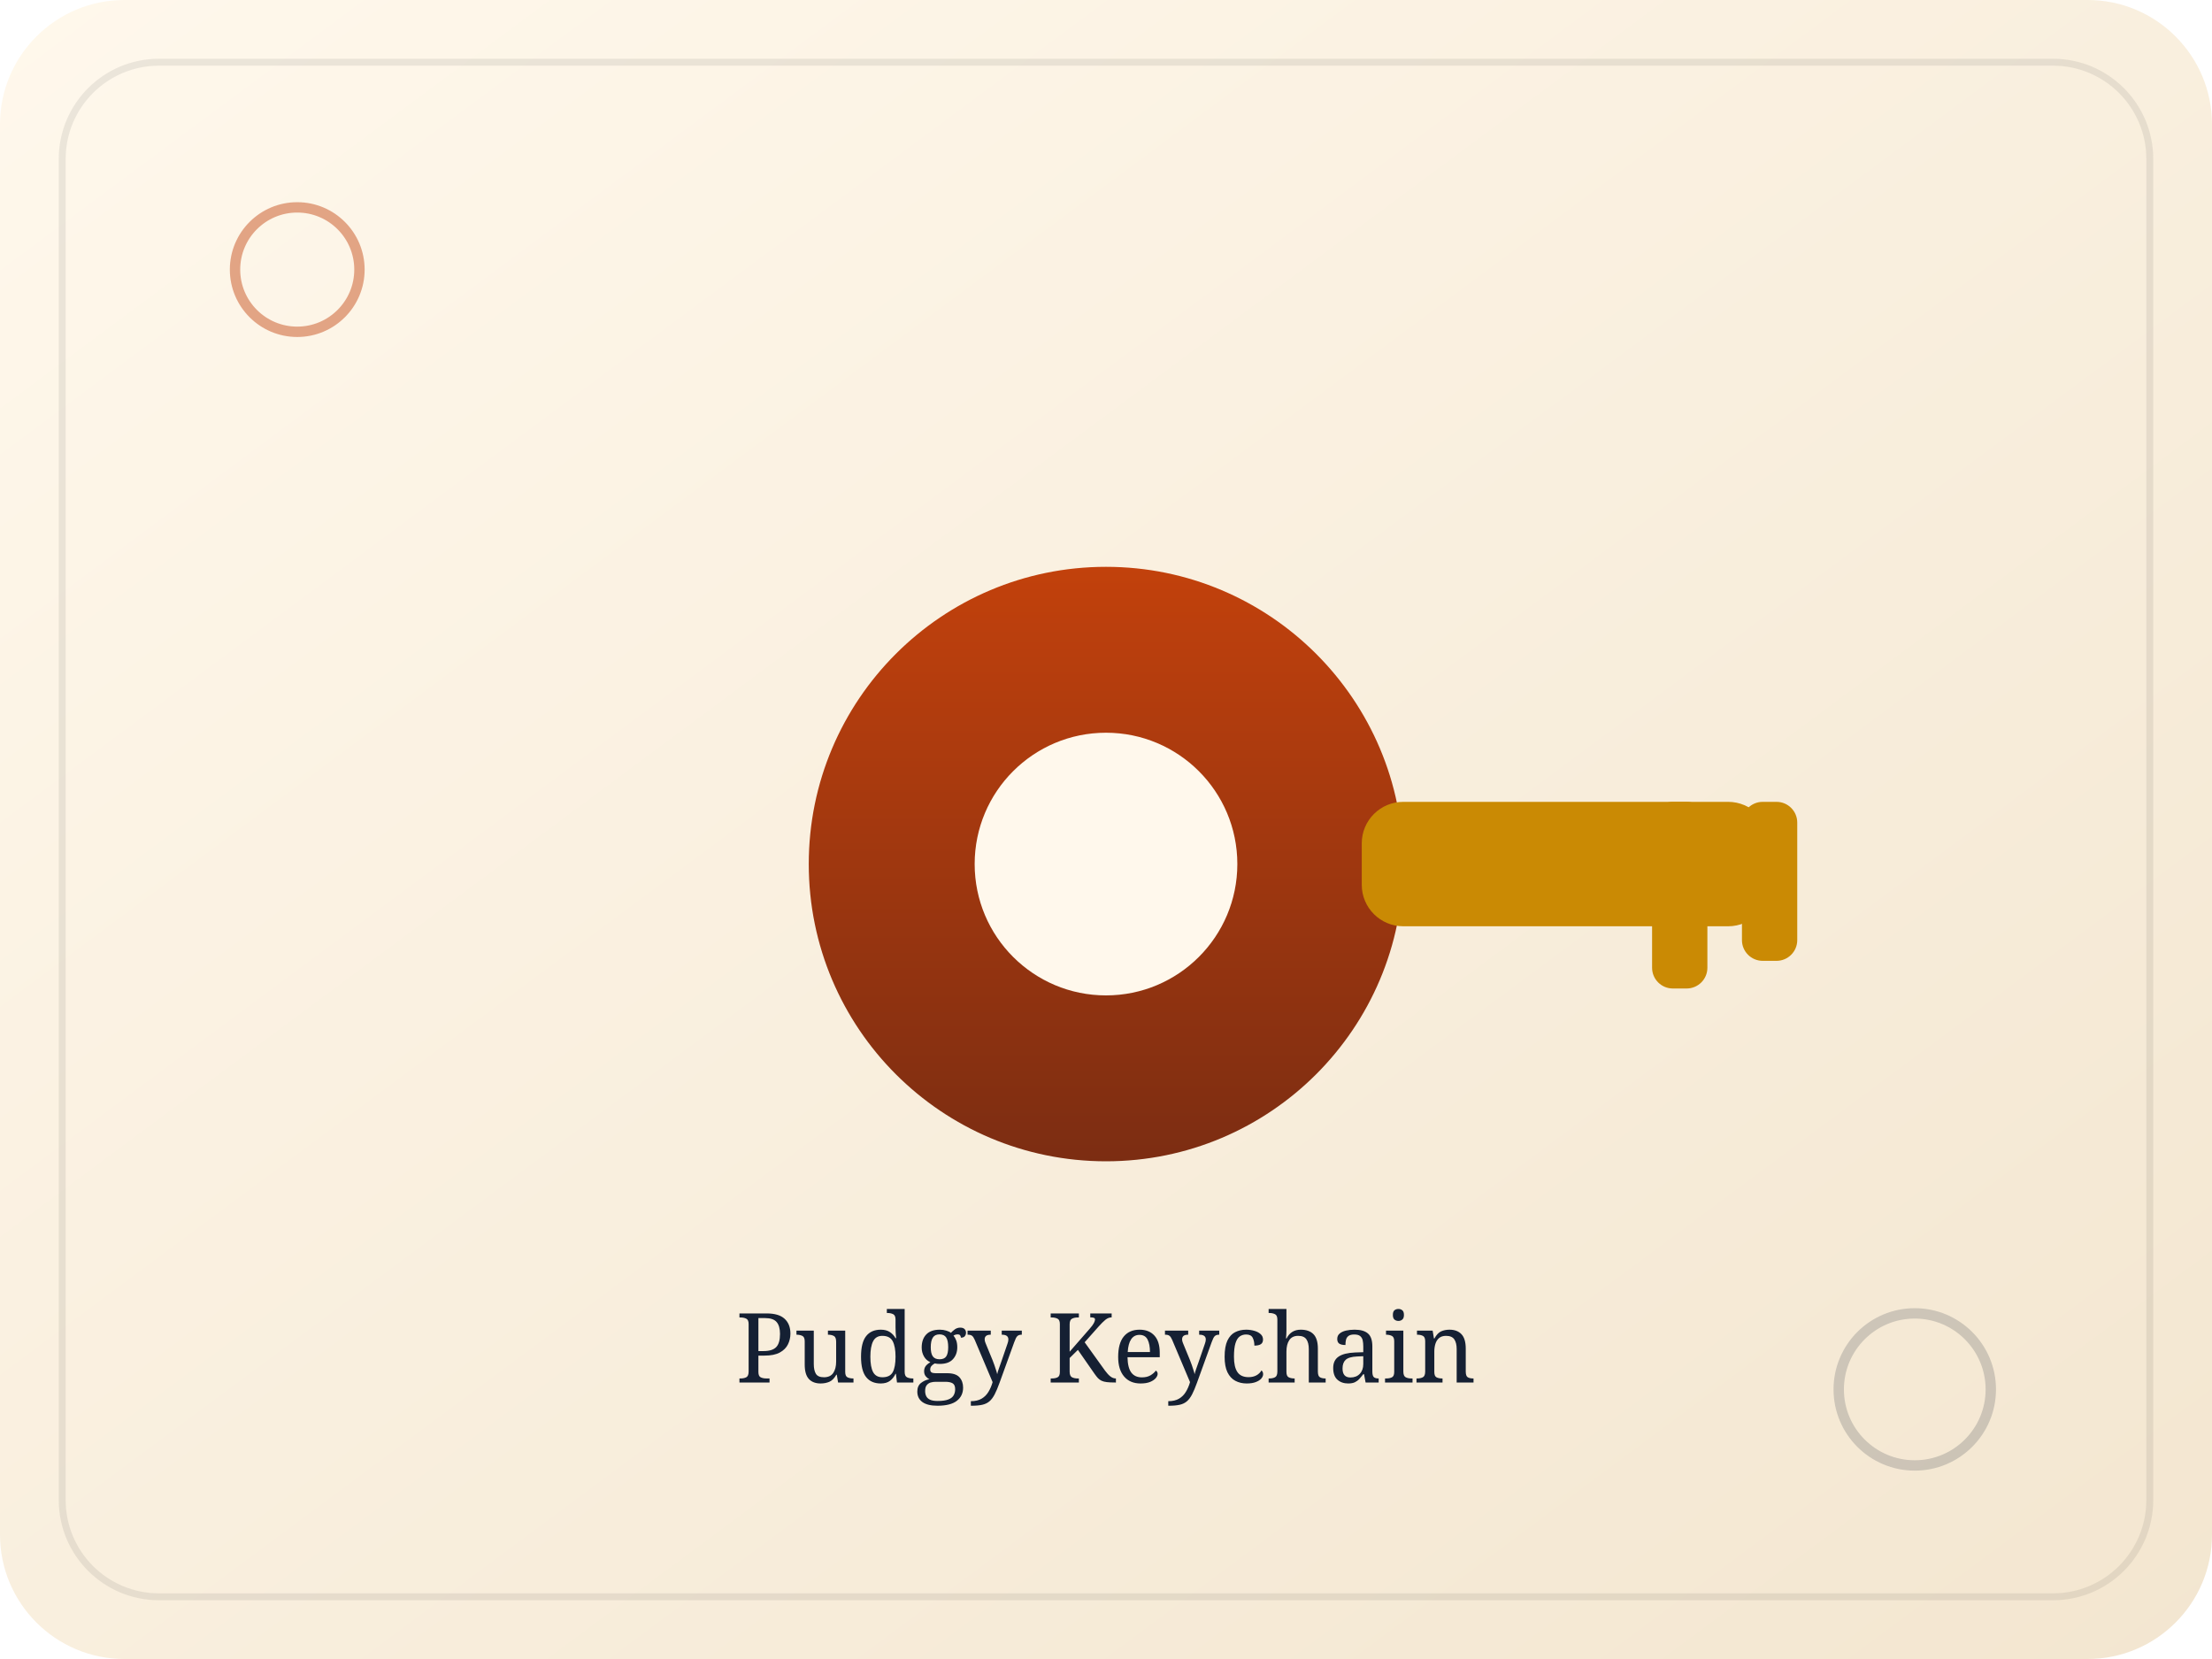
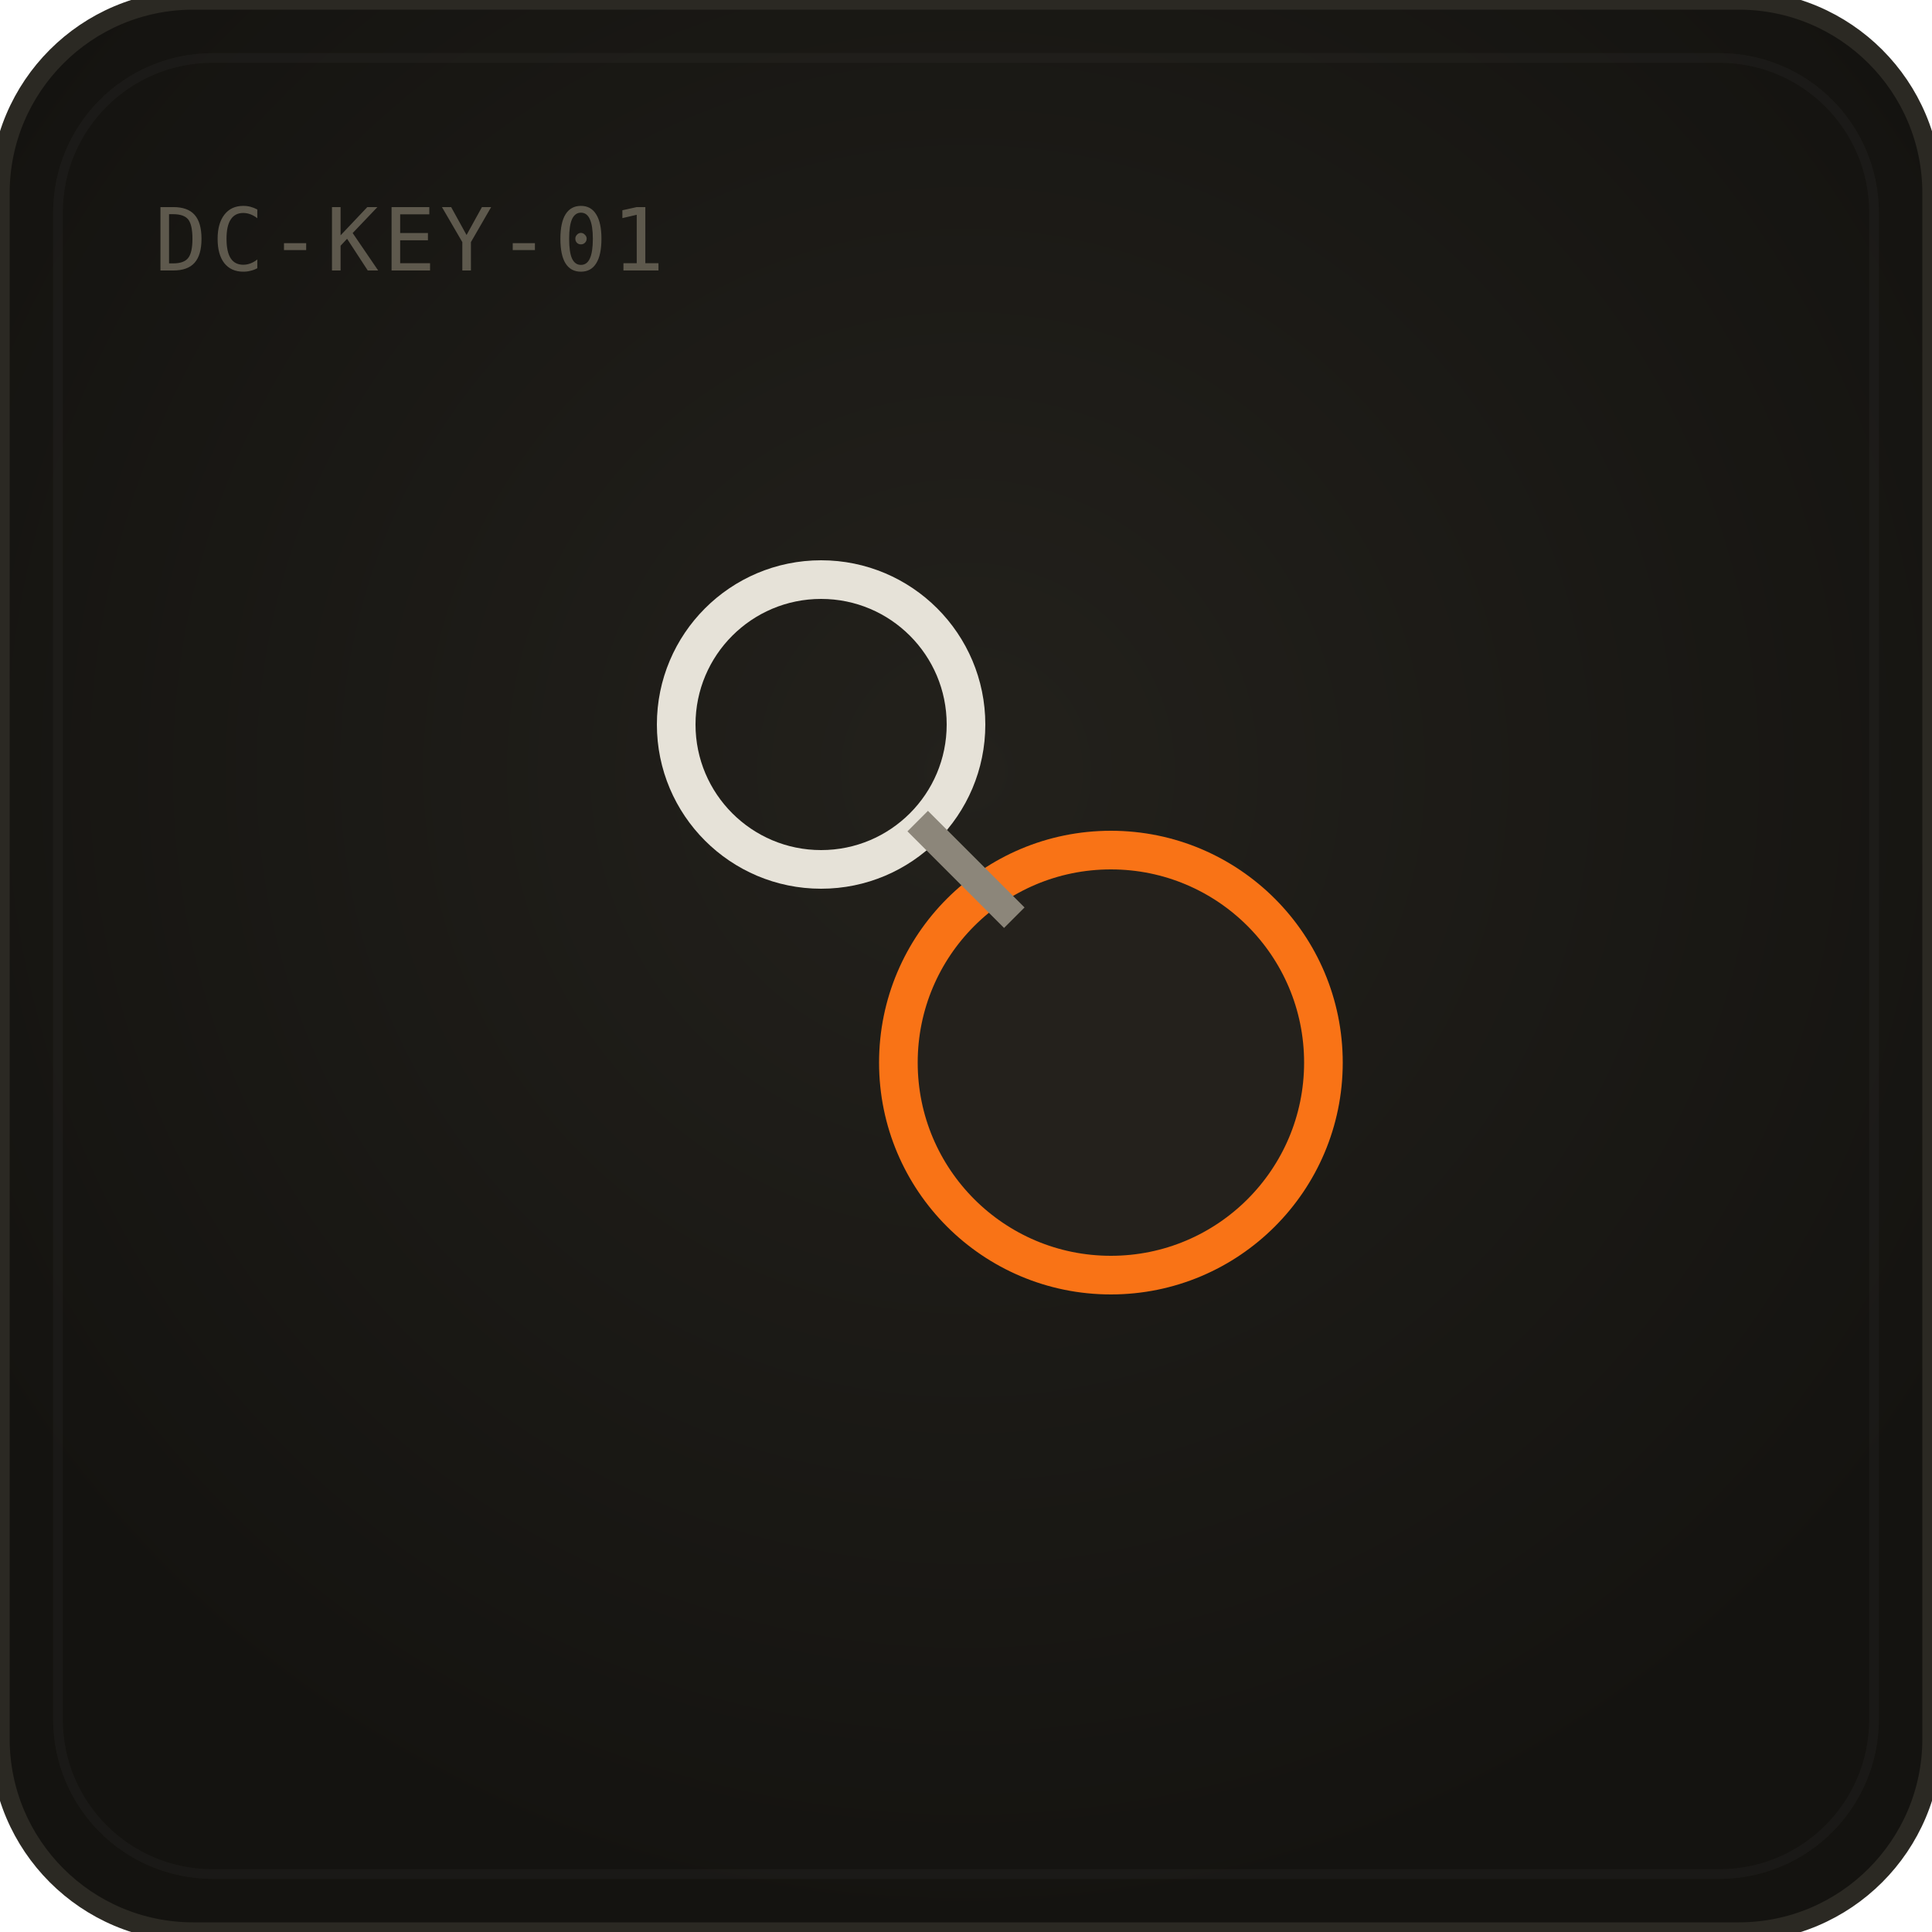
- <svg xmlns="http://www.w3.org/2000/svg" viewBox="0 0 640 480" role="img">
+ <svg xmlns="http://www.w3.org/2000/svg" viewBox="0 0 200 200" width="100%" height="100%" role="img" aria-label="Pudgy Keychain">
  <defs>
-     <linearGradient id="bg" x1="0" y1="0" x2="1" y2="1">
-       <stop offset="0%" stop-color="#fff8ec" />
-       <stop offset="100%" stop-color="#f3e6d0" />
-     </linearGradient>
-     <linearGradient id="ac" x1="0" y1="0" x2="0" y2="1">
-       <stop offset="0%" stop-color="#c2410c" />
-       <stop offset="100%" stop-color="#7c2d12" />
-     </linearGradient>
+     <radialGradient id="grad-DC-KEY-01" cx="50%" cy="40%" r="60%">
+       <stop offset="0%" stop-color="#23211C" />
+       <stop offset="100%" stop-color="#141310" />
+     </radialGradient>
  </defs>
-   <rect width="640" height="480" rx="36" fill="url(#bg)" />
-   <rect x="18" y="18" width="604" height="444" rx="28" fill="none" stroke="rgba(20,17,14,0.08)" stroke-width="2" />
-   <circle cx="86" cy="78" r="18" fill="none" stroke="#c2410c" stroke-width="3" opacity="0.45" />
-   <circle cx="554" cy="402" r="22" fill="none" stroke="#152033" stroke-width="3" opacity="0.18" />
-   <ellipse cx="320" cy="250" rx="86" ry="86" fill="url(#ac)" />
-   <ellipse cx="320" cy="250" rx="38" ry="38" fill="#fff8ec" />
-   <rect x="394" y="232" width="118" height="36" rx="12" fill="#ca8a04" />
-   <rect x="478" y="232" width="16" height="54" rx="6" fill="#ca8a04" />
-   <rect x="504" y="232" width="16" height="46" rx="6" fill="#ca8a04" />
-   <text x="320" y="400" text-anchor="middle" font-family="Georgia, serif" font-size="28" fill="#152033">Pudgy Keychain</text>
+   <rect width="200" height="200" rx="20" fill="url(#grad-DC-KEY-01)" stroke="#2B2923" stroke-width="2" />
+   <rect x="6" y="6" width="188" height="188" rx="16" fill="none" stroke="rgba(255,255,255,0.03)" stroke-width="1" />
+   <text x="16" y="28" font-family="monospace" font-size="9" fill="#5E594D" letter-spacing="0.5">DC-KEY-01</text>
+   <g>
+     <circle cx="85" cy="75" r="15" fill="none" stroke="#E6E2D8" stroke-width="4" />
+     <circle cx="115" cy="110" r="22" fill="#24211C" stroke="#F97316" stroke-width="4" />
+     <line x1="95" y1="85" x2="105" y2="95" stroke="#8C867A" stroke-width="3" />
+   </g>
</svg>
